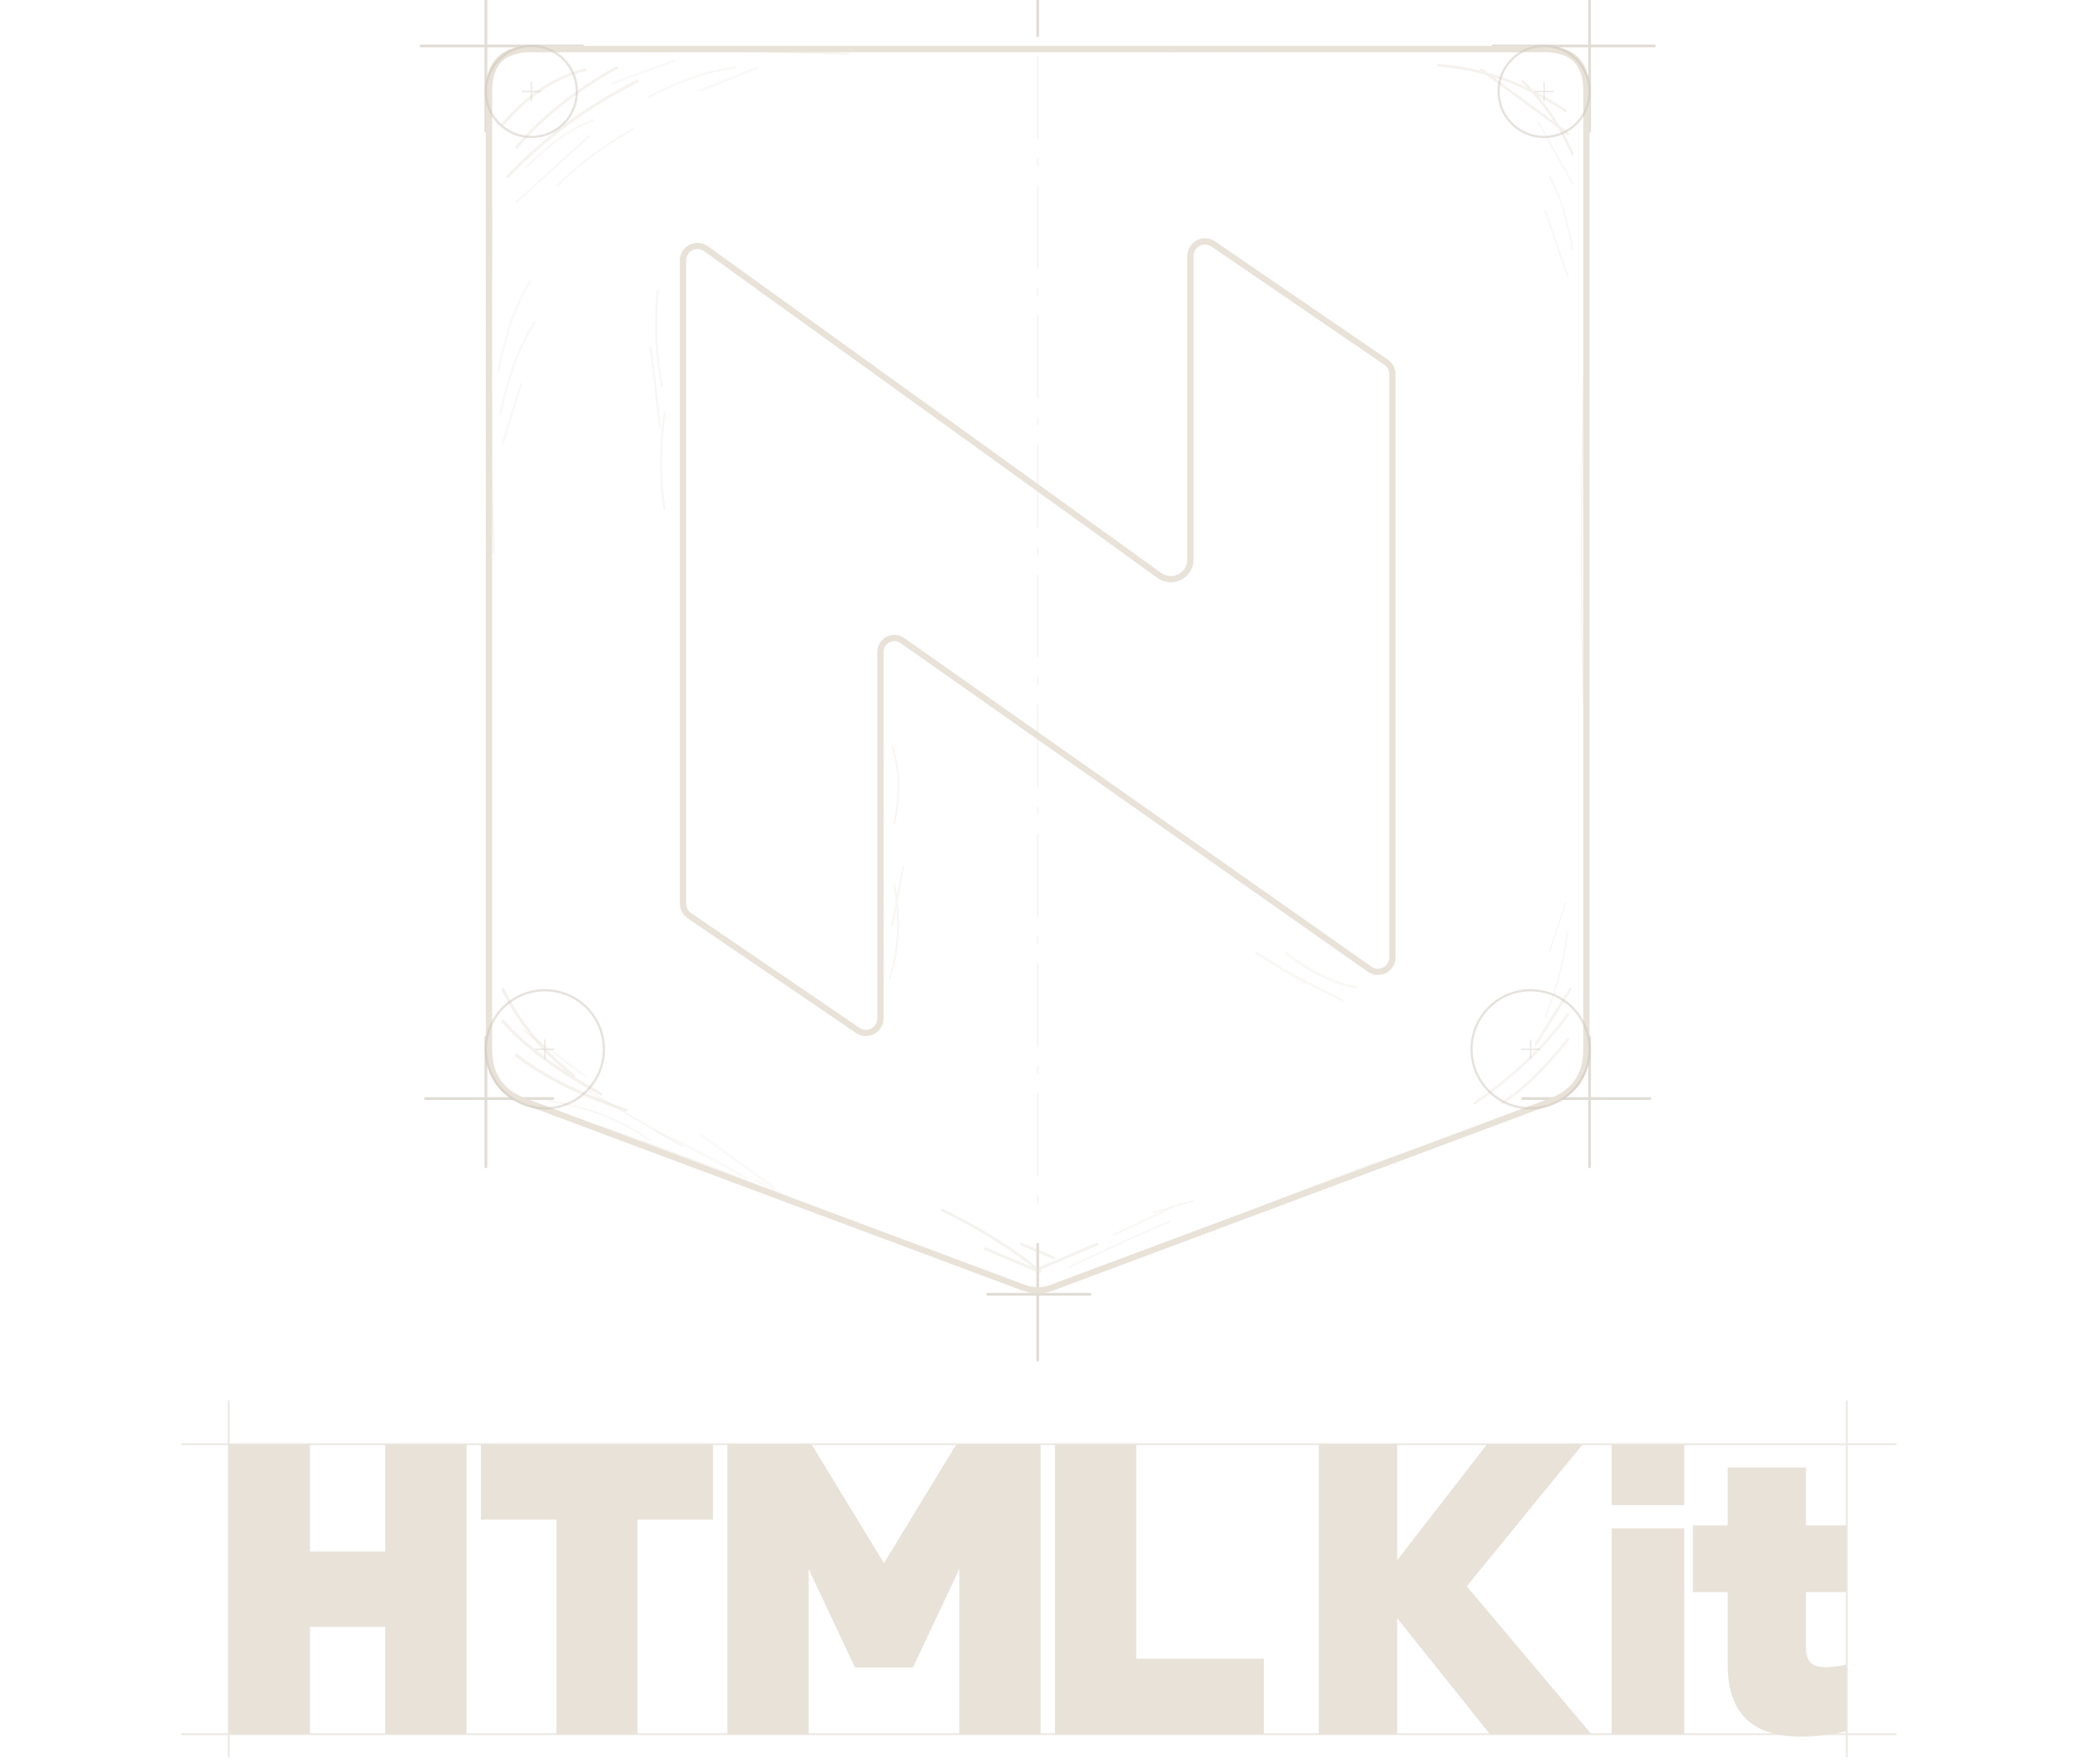
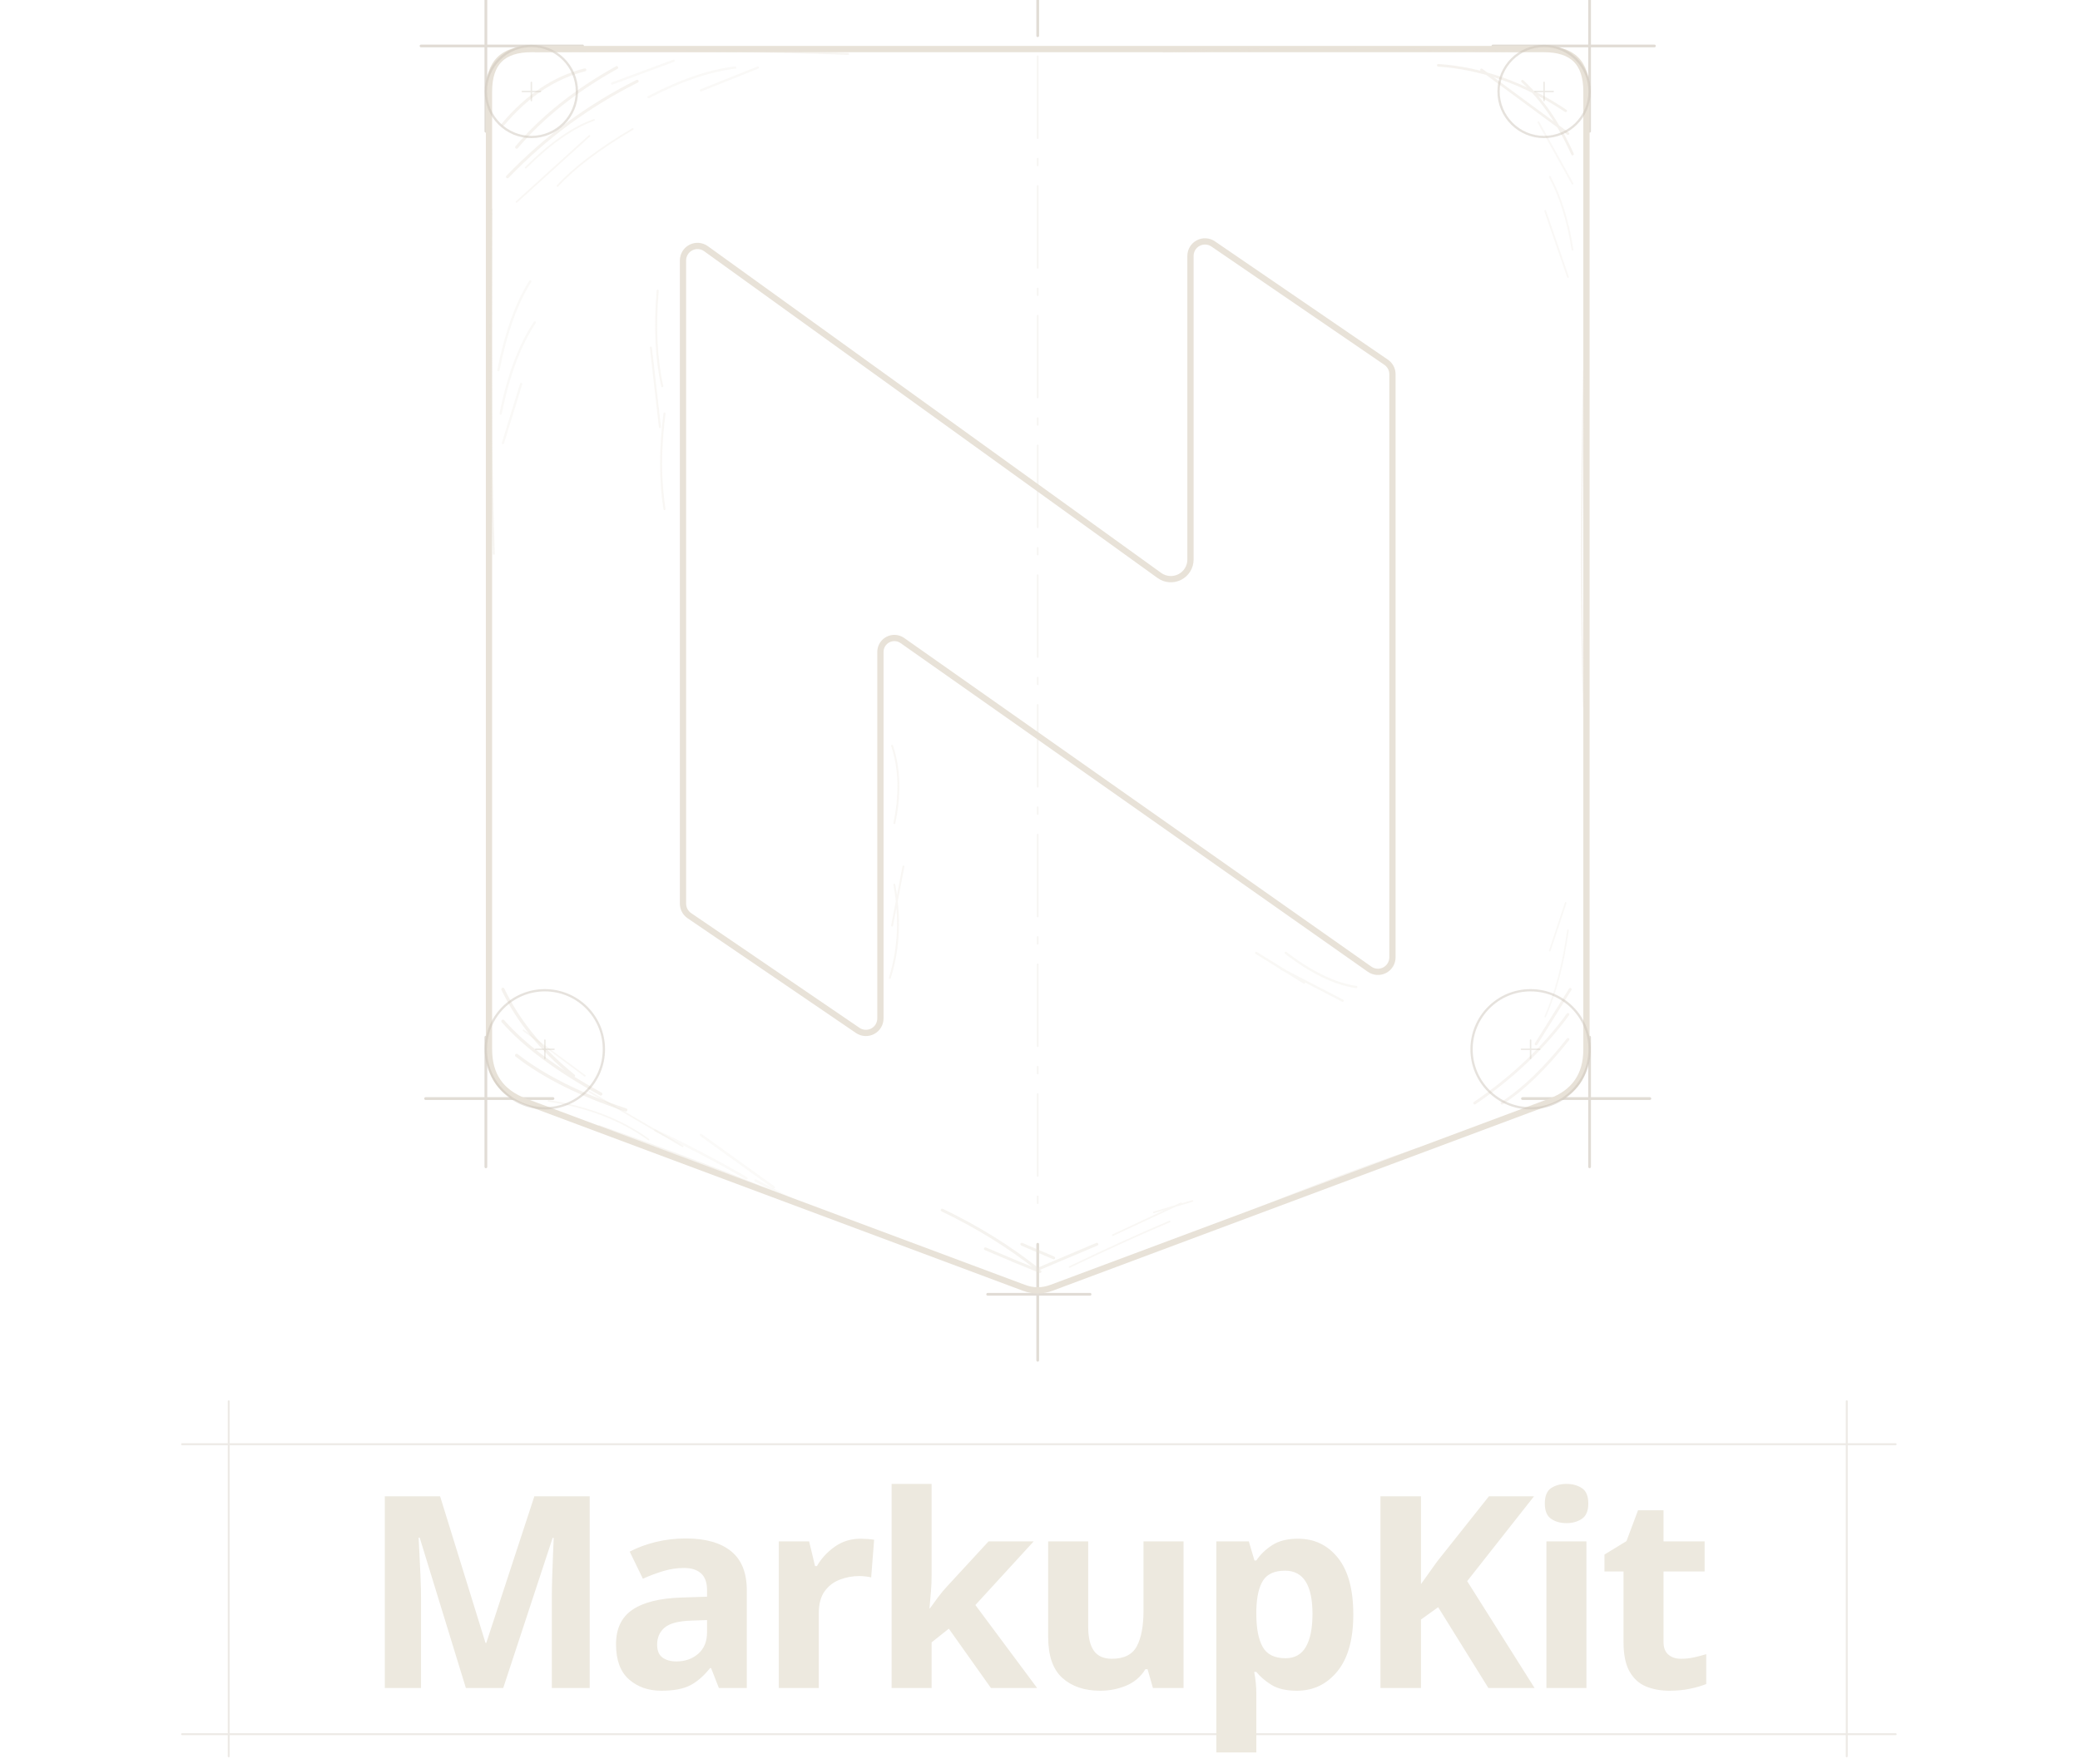
<svg xmlns="http://www.w3.org/2000/svg" width="1024" height="868" viewBox="170 293.5 914 774.373" role="img" aria-labelledby="title desc">
  <defs>
    <path id="shield" fill-rule="evenodd" d="M403.5 313.5H848.5Q868.5 313.5 868.5 333.5V754.34Q868.5 772.34 851.635 778.636L632.558 860.425Q626 862.873 619.442 860.425L400.365 778.636Q383.5 772.34 383.5 754.34V333.5Q383.5 313.5 403.5 313.5Z M479.423 403.692A5 5 0 0 0 471.5 407.749L471.5 690.361A5 5 0 0 0 473.684 694.493L547.684 744.918A5 5 0 0 0 555.5 740.786L555.5 579.756A7.5 7.5 0 0 1 567.315 573.622L772.623 718.034A5 5 0 0 0 780.5 713.945L780.5 457.734A5 5 0 0 0 778.323 453.607L702.323 401.625A5 5 0 0 0 694.5 405.752L694.5 539.158A10 10 0 0 1 678.653 547.271Z" />
    <clipPath id="silhouette">
      <use href="#shield" clip-rule="evenodd" />
    </clipPath>
  </defs>
  <g fill="none" stroke="#cbc3b7" stroke-linecap="round">
    <path stroke-width="1.2" opacity=".58" d="M355 313.5H426 M383.5 284V351 M826 313.5H897 M868.5 284V351 M357 776H413 M383.5 749V806 M839 776H895 M868.5 749V806 M604 862H649 M626 840V891 M606 291H647 M626 274V309" />
    <path stroke-width=".7" opacity=".17" stroke-dasharray="36 9 3 9" d="M626 318V830" />
    <path stroke-width=".85" opacity=".35" d="M250 927.87H1003 M270.5 909V1065 M981.5 909V1065 M250 1055.28H1003" />
  </g>
  <use href="#shield" fill="none" stroke="#e8e2d8" stroke-width="5.5" stroke-linejoin="round" clip-path="url(#silhouette)" />
  <g fill="none" stroke="#e8e2d8" stroke-linecap="round" clip-path="url(#silhouette)">
    <path d="M391 348Q407 329 427 324 M397 358Q414 338 441 323 M393 371Q418 345 450 329" stroke-width="1.3" opacity="0.4" />
    <path d="M401 367Q417 351 431 346 M397 382L429 353 M415 375Q426 363 448 350" stroke-width="0.75" opacity="0.27" />
    <path d="M439 330L466 320 M455 336Q476 325 493 323 M478 333L503 323" stroke-width="1" opacity="0.21" />
    <path d="M802 322Q831 324 858 342 M821 324L859 352 M839 329Q852 341 861 361" stroke-width="1.15" opacity="0.43" />
    <path d="M846 347L861 374 M851 371Q858 384 861 403 M849 386L859 415" stroke-width="0.8" opacity="0.23" />
    <path d="M389 456Q394 431 403 417 M390 475Q395 450 405 435 M391 488L399 462" stroke-width="1" opacity="0.21" />
    <path d="M459 421Q457 445 461 463 M456 446L460 481 M462 475Q459 498 462 517" stroke-width="0.9" opacity="0.28" />
    <path d="M669 547Q680 554 689 553 M672 553Q685 563 695 552 M683 561Q698 567 702 548" stroke-width="1" opacity="0.33" />
    <path d="M699 527Q704 507 702 486 M704 518L706 490" stroke-width="0.7" opacity="0.23" />
    <path d="M391 728Q401 749 422 766 M391 742Q405 758 434 774 M397 757Q415 771 445 781" stroke-width="1.4" opacity="0.43" />
    <path d="M400 746L427 766 M411 777Q437 781 455 794 M429 773L470 797" stroke-width="0.7" opacity="0.27" />
    <path d="M458 790Q479 800 498 811 M478 792L510 815 M502 812L523 823" stroke-width="1.05" opacity="0.19" />
    <path d="M584 825Q607 836 626 851L652 840 M603 842Q617 848 627 852 M619 840L633 846" stroke-width="1.25" opacity="0.42" />
    <path d="M640 850Q665 838 684 830 M659 836L689 822 M677 826L694 821" stroke-width="0.7" opacity="0.28" />
    <path d="M830 778Q844 769 859 750 M818 778Q843 761 859 739 M845 752L860 728" stroke-width="1.2" opacity="0.37" />
    <path d="M849 740Q856 724 859 702 M851 711L858 690" stroke-width="0.7" opacity="0.24" />
    <path d="M561 723Q567 704 563 682 M562 700L567 674 M563 655Q567 636 562 621" stroke-width="0.85" opacity="0.27" />
    <path d="M766 727Q752 725 735 712 M760 733L733 719 M743 725L722 712" stroke-width="1" opacity="0.25" />
  </g>
  <g fill="none" stroke="#cbc3b7" stroke-linecap="round">
    <circle cx="403.5" cy="333.5" r="20" stroke-width="1" opacity=".48" />
    <path d="M399.5 333.5H407.5 M403.5 329.5V337.5" stroke-width=".65" opacity=".34" />
    <circle cx="848.5" cy="333.5" r="20" stroke-width="1" opacity=".48" />
    <path d="M844.5 333.5H852.5 M848.5 329.5V337.5" stroke-width=".65" opacity=".34" />
    <circle cx="409.433" cy="754.34" r="25.933" stroke-width="1" opacity=".48" />
    <path d="M405.433 754.34H413.433 M409.433 750.34V758.34" stroke-width=".65" opacity=".34" />
    <circle cx="842.567" cy="754.34" r="25.933" stroke-width="1" opacity=".48" />
    <path d="M838.567 754.34H846.567 M842.567 750.34V758.34" stroke-width=".65" opacity=".34" />
  </g>
  <path d="M405 316Q488 315 543 317 M681 316Q758 314 837 316 M386 385Q385 472 387 537 M866 456Q864 546 866 604 M433 788Q484 806 517 820 M704 832Q752 812 793 798" fill="none" stroke="#e8e2d8" stroke-width=".8" opacity=".34" clip-path="url(#silhouette)" />
-   <g fill="#e8e2d8" fill-rule="evenodd" transform="translate(270.5 927.8733) scale(1.274052)">
-     <path transform="translate(0 0)" d="M0 0H28V37H54V0H82V100H54V63H28V100H0Z" />
-     <path transform="translate(87 0)" d="M0 0H80V26H54V100H26V26H0Z" />
-     <path transform="translate(172 0)" d="M0 100V0H29L54 41L79 0H108V100H80V43L64 77H44L28 43V100Z" />
-     <path transform="translate(285 0)" d="M0 0H28V74H72V100H0Z" />
-     <path transform="translate(376 0)" d="M0 0H27V40L58 0H91L51 49L94 100H59L27 60V100H0Z" />
-     <path transform="translate(477 0)" d="M0 0H25V21H0ZM0 29H25V100H0Z" />
-     <path transform="translate(505 0)" d="M12 8H39V28H53V51H39V70C39 77 43 78 53 76V99C24 105 12 96 12 76V51H0V28H12Z" />
-   </g>
+   <text x="626" y="1035" text-anchor="middle" fill="#ede9df" font-family="system-ui, sans-serif" font-size="118" font-weight="750" letter-spacing="-4">MarkupKit</text>
</svg>
